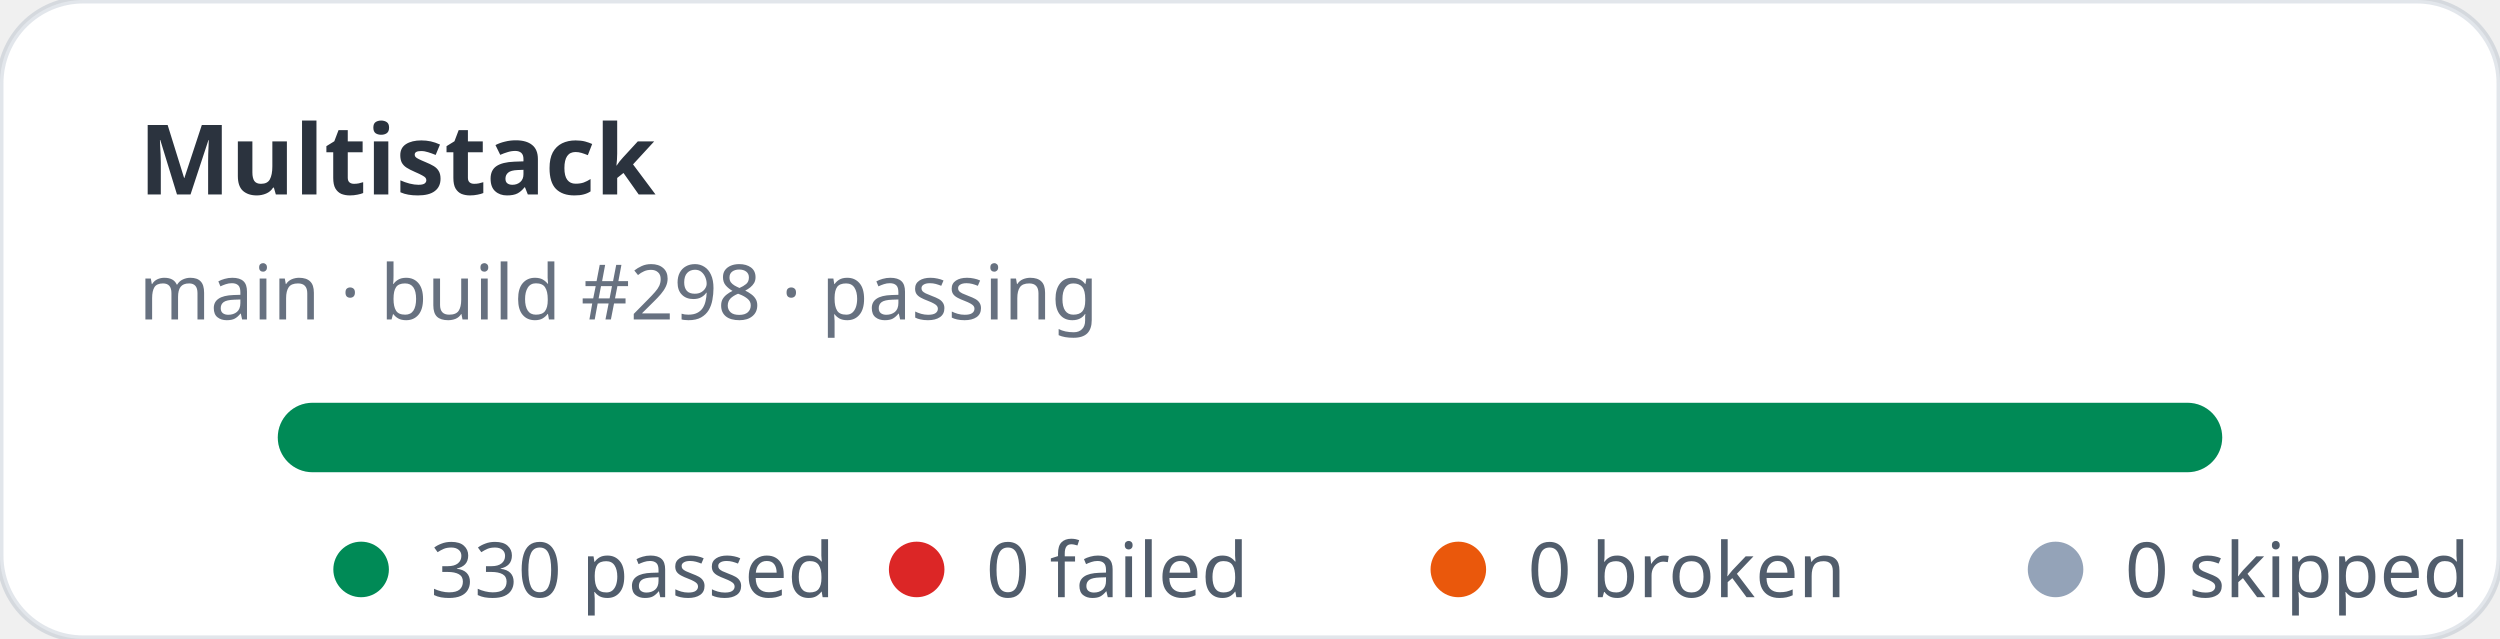
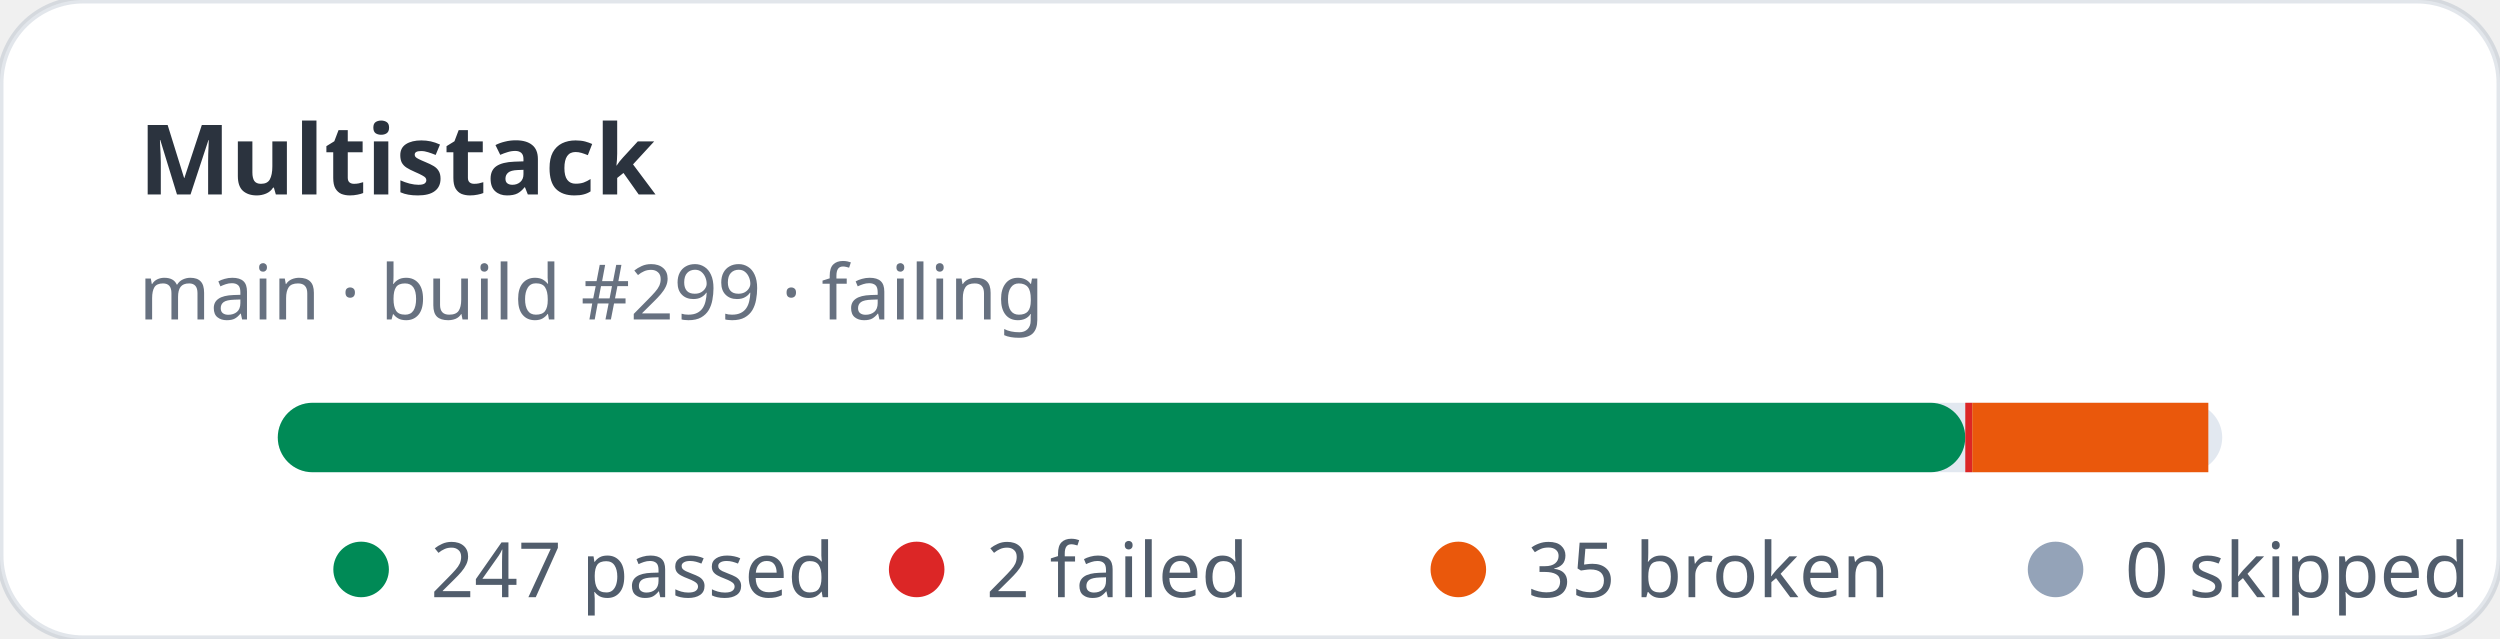
- <svg xmlns="http://www.w3.org/2000/svg" width="360" height="92" viewBox="0 0 360 92" role="img" aria-label="Multistack stats: 330 passed, 0 failed">
+ <svg xmlns="http://www.w3.org/2000/svg" width="360" height="92" viewBox="0 0 360 92" role="img" aria-label="Multistack stats: 247 passed, 2 failed">
  <rect width="360" height="92" rx="12" fill="#ffffff" stroke="rgba(11,48,86,0.12)" />
  <text x="20" y="28" fill="rgba(1,10,24,0.83)" font-family="ui-sans-serif,system-ui,sans-serif" font-size="14" font-weight="700">Multistack</text>
-   <text x="20" y="46" fill="rgba(2,19,44,0.6)" font-family="ui-sans-serif,system-ui,sans-serif" font-size="11">main · build #298 · passing</text>
+   <text x="20" y="46" fill="rgba(2,19,44,0.6)" font-family="ui-sans-serif,system-ui,sans-serif" font-size="11">main · build #299 · failing</text>
  <rect x="40" y="58" width="280" height="10" rx="5" fill="#e2e8f0" />
-   <rect x="40" y="58" width="280" height="10" rx="5" fill="#008a56" />
+   <rect x="40" y="58" width="243" height="10" rx="5" fill="#008a56" />
+   <rect x="283" y="58" width="1" height="10" fill="#dc2626" />
+   <rect x="284" y="58" width="34" height="10" fill="#ea580c" />
  <g font-family="ui-sans-serif,system-ui,sans-serif" font-size="11" fill="rgba(1,18,40,0.68)">
    <circle cx="52" cy="82" r="4" fill="#008a56" />
-     <text x="62" y="86">330 passed</text>
+     <text x="62" y="86">247 passed</text>
    <circle cx="132" cy="82" r="4" fill="#dc2626" />
-     <text x="142" y="86">0 failed</text>
+     <text x="142" y="86">2 failed</text>
    <circle cx="210" cy="82" r="4" fill="#ea580c" />
-     <text x="220" y="86">0 broken</text>
+     <text x="220" y="86">35 broken</text>
    <circle cx="296" cy="82" r="4" fill="#94a3b8" />
    <text x="306" y="86">0 skipped</text>
  </g>
</svg>
